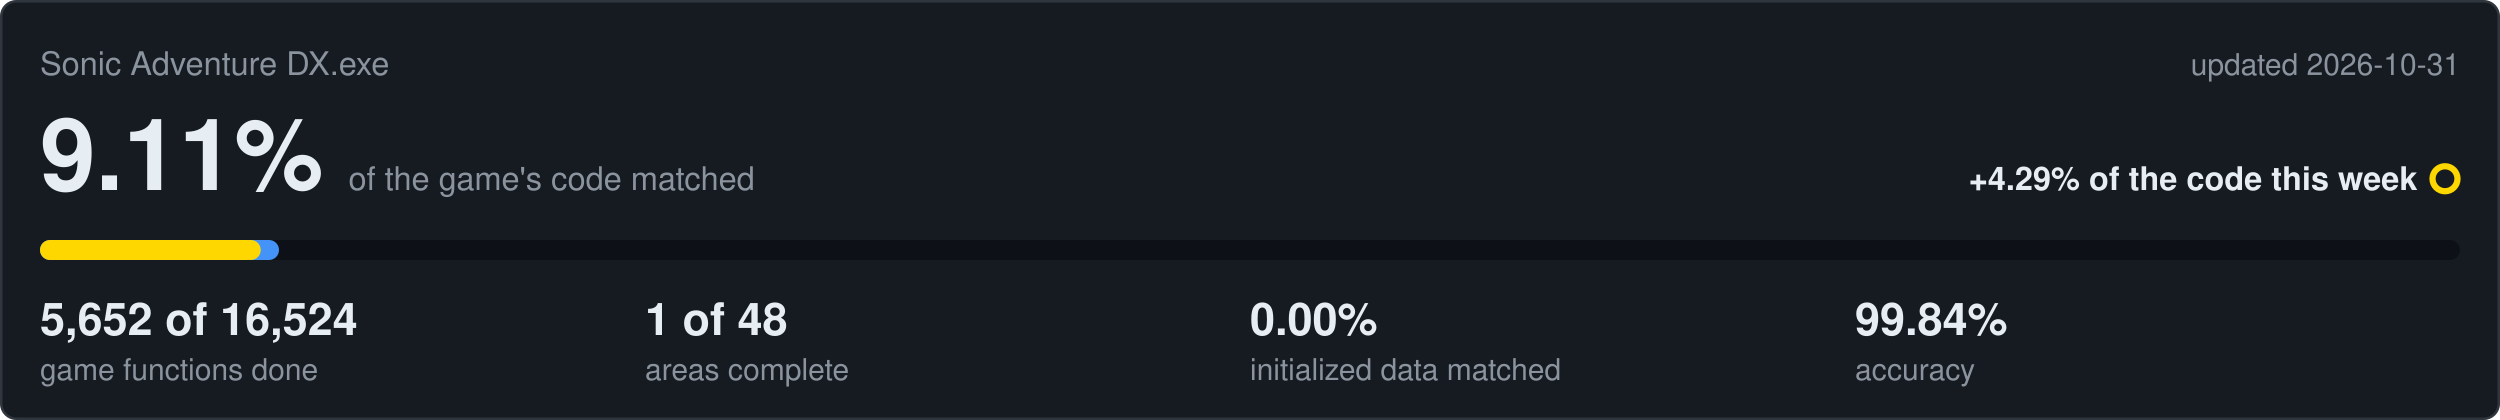
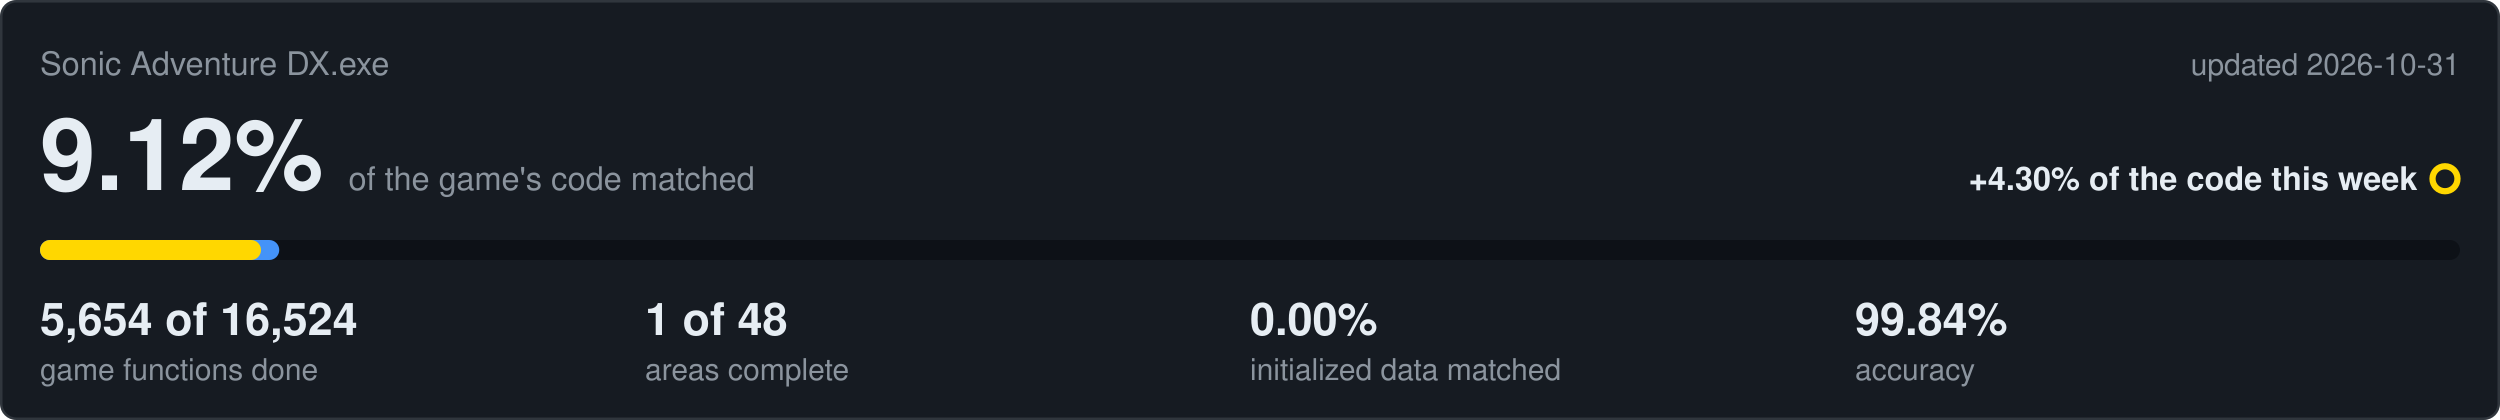
<svg xmlns="http://www.w3.org/2000/svg" viewBox="0 0 1000 168" width="1000" height="168">
  <rect x="0.5" y="0.5" width="999" height="167" rx="6" fill="#161b22" stroke="#30363d" />
  <text x="16" y="30" font-family="Segoe UI,Helvetica,Arial,sans-serif" font-size="13" fill="#8b949e">Sonic Adventure DX.exe</text>
  <text x="984" y="30" text-anchor="end" font-family="Segoe UI,Helvetica,Arial,sans-serif" font-size="12" fill="#8b949e">updated 2026-10-31</text>
-   <text x="16" y="76" font-family="Segoe UI,Helvetica,Arial,sans-serif" font-size="40" font-weight="600" fill="#e6edf3">9.11%<tspan dx="10" font-size="13" font-weight="400" fill="#8b949e">of the game's code matched</tspan>
+   <text x="16" y="76" font-family="Segoe UI,Helvetica,Arial,sans-serif" font-size="40" font-weight="600" fill="#e6edf3">9.12%<tspan dx="10" font-size="13" font-weight="400" fill="#8b949e">of the game's code matched</tspan>
  </text>
-   <text x="967" y="76" text-anchor="end" font-family="Segoe UI,Helvetica,Arial,sans-serif" font-size="13" font-weight="600" fill="#e6edf3">+4.29% of the code this week</text>
+   <text x="967" y="76" text-anchor="end" font-family="Segoe UI,Helvetica,Arial,sans-serif" font-size="13" font-weight="600" fill="#e6edf3">+4.30% of the code this week</text>
  <circle cx="978" cy="71.5" r="5" fill="none" stroke="#ffd700" stroke-width="2.5" />
  <rect x="16" y="96" width="968" height="8" rx="4" fill="#0d1117" />
-   <rect x="16" y="96" width="95.6" height="8" rx="4" fill="#4493f8" />
-   <rect x="16" y="96" width="88.3" height="8" rx="4" fill="#ffd700" />
-   <text x="16" y="134" font-family="Segoe UI,Helvetica,Arial,sans-serif" font-size="18" font-weight="600" fill="#e6edf3">5,652 of 16,524</text>
+   <rect x="16" y="96" width="95.7" height="8" rx="4" fill="#4493f8" />
+   <rect x="16" y="96" width="88.4" height="8" rx="4" fill="#ffd700" />
+   <text x="16" y="134" font-family="Segoe UI,Helvetica,Arial,sans-serif" font-size="18" font-weight="600" fill="#e6edf3">5,654 of 16,524</text>
  <text x="16" y="152" font-family="Segoe UI,Helvetica,Arial,sans-serif" font-size="12" fill="#8b949e">game functions done</text>
  <text x="258" y="134" font-family="Segoe UI,Helvetica,Arial,sans-serif" font-size="18" font-weight="600" fill="#e6edf3">1 of 48</text>
  <text x="258" y="152" font-family="Segoe UI,Helvetica,Arial,sans-serif" font-size="12" fill="#8b949e">areas complete</text>
  <text x="500" y="134" font-family="Segoe UI,Helvetica,Arial,sans-serif" font-size="18" font-weight="600" fill="#e6edf3">0.00%</text>
  <text x="500" y="152" font-family="Segoe UI,Helvetica,Arial,sans-serif" font-size="12" fill="#8b949e">initialized data matched</text>
  <text x="742" y="134" font-family="Segoe UI,Helvetica,Arial,sans-serif" font-size="18" font-weight="600" fill="#e6edf3">99.84%</text>
  <text x="742" y="152" font-family="Segoe UI,Helvetica,Arial,sans-serif" font-size="12" fill="#8b949e">accuracy</text>
</svg>
